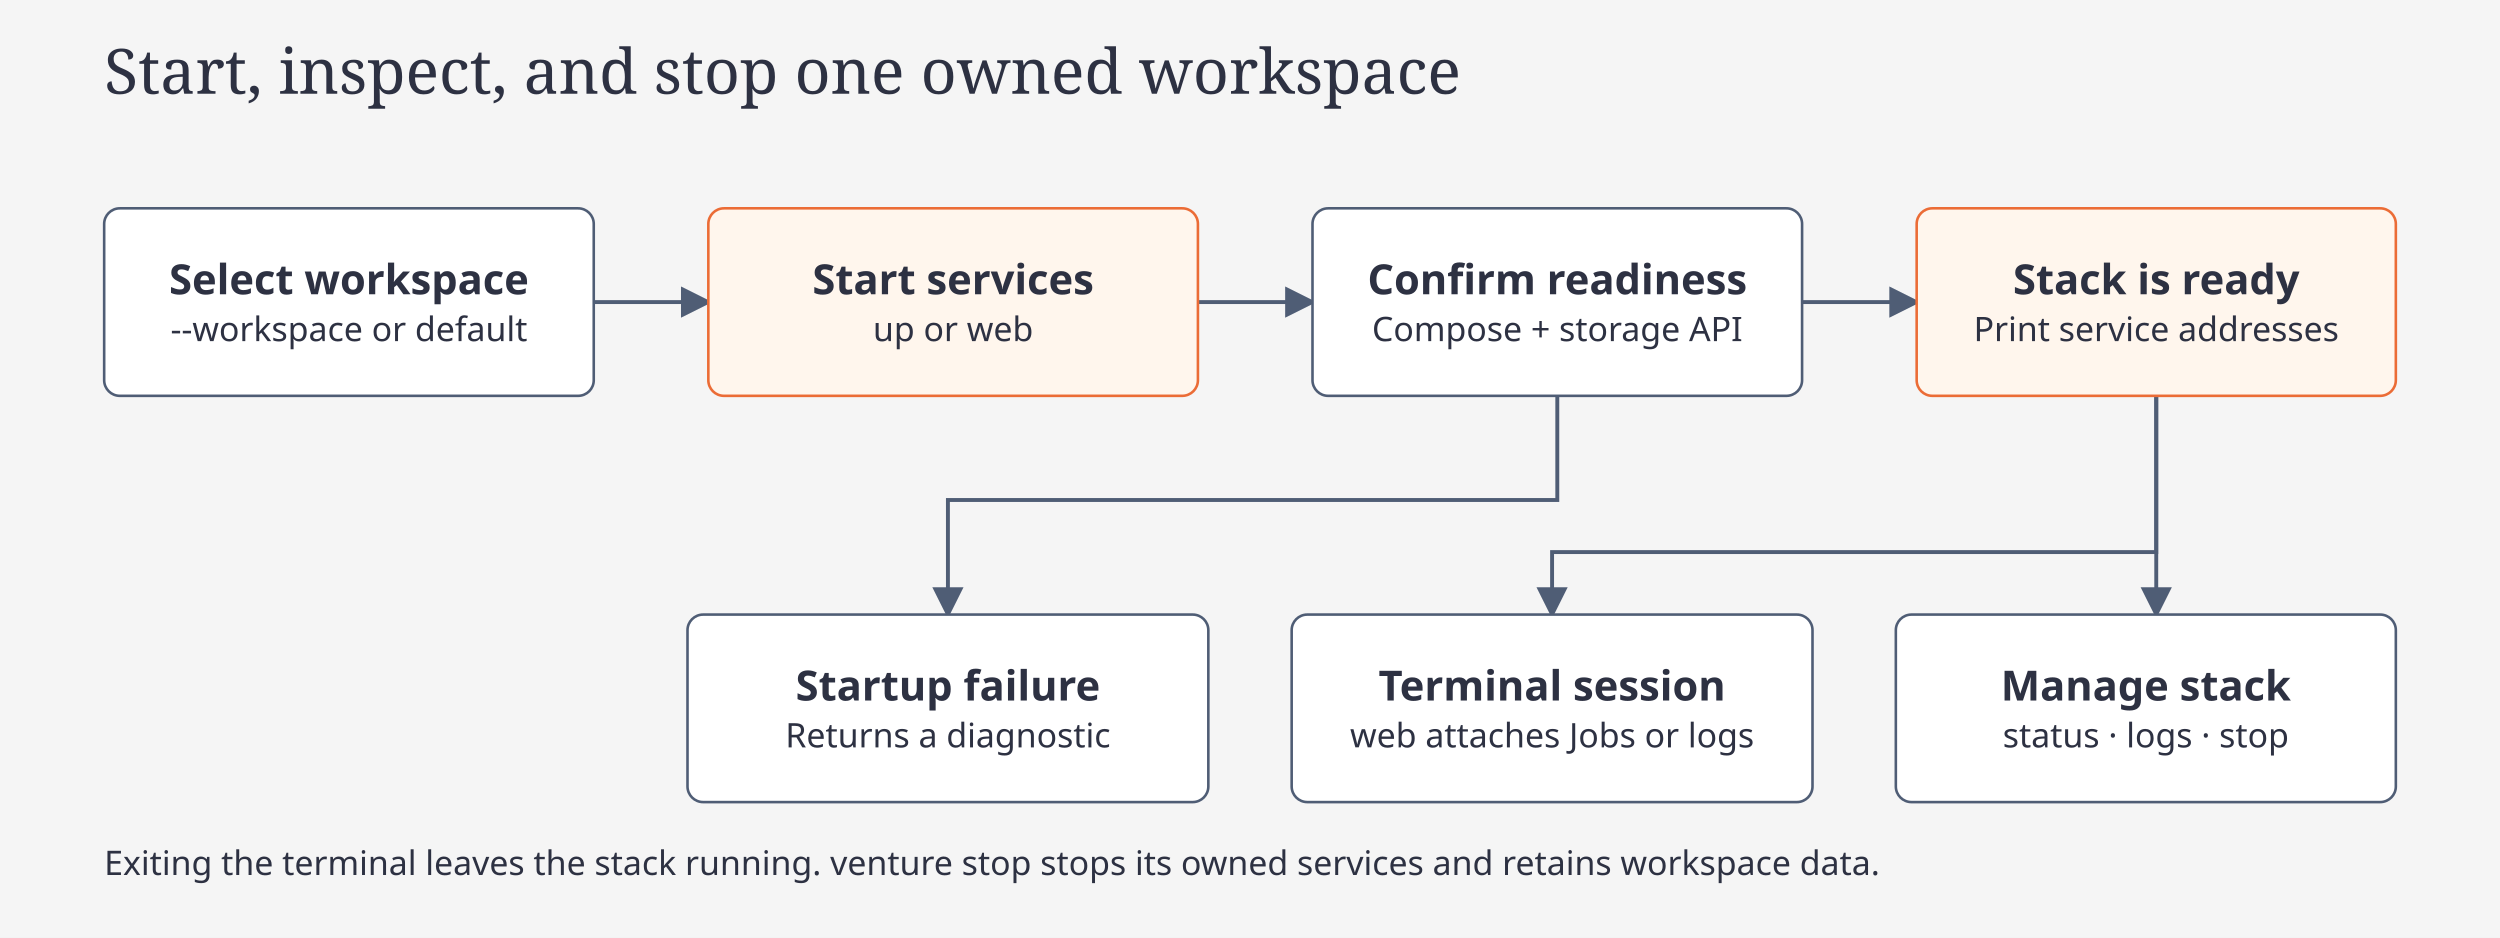
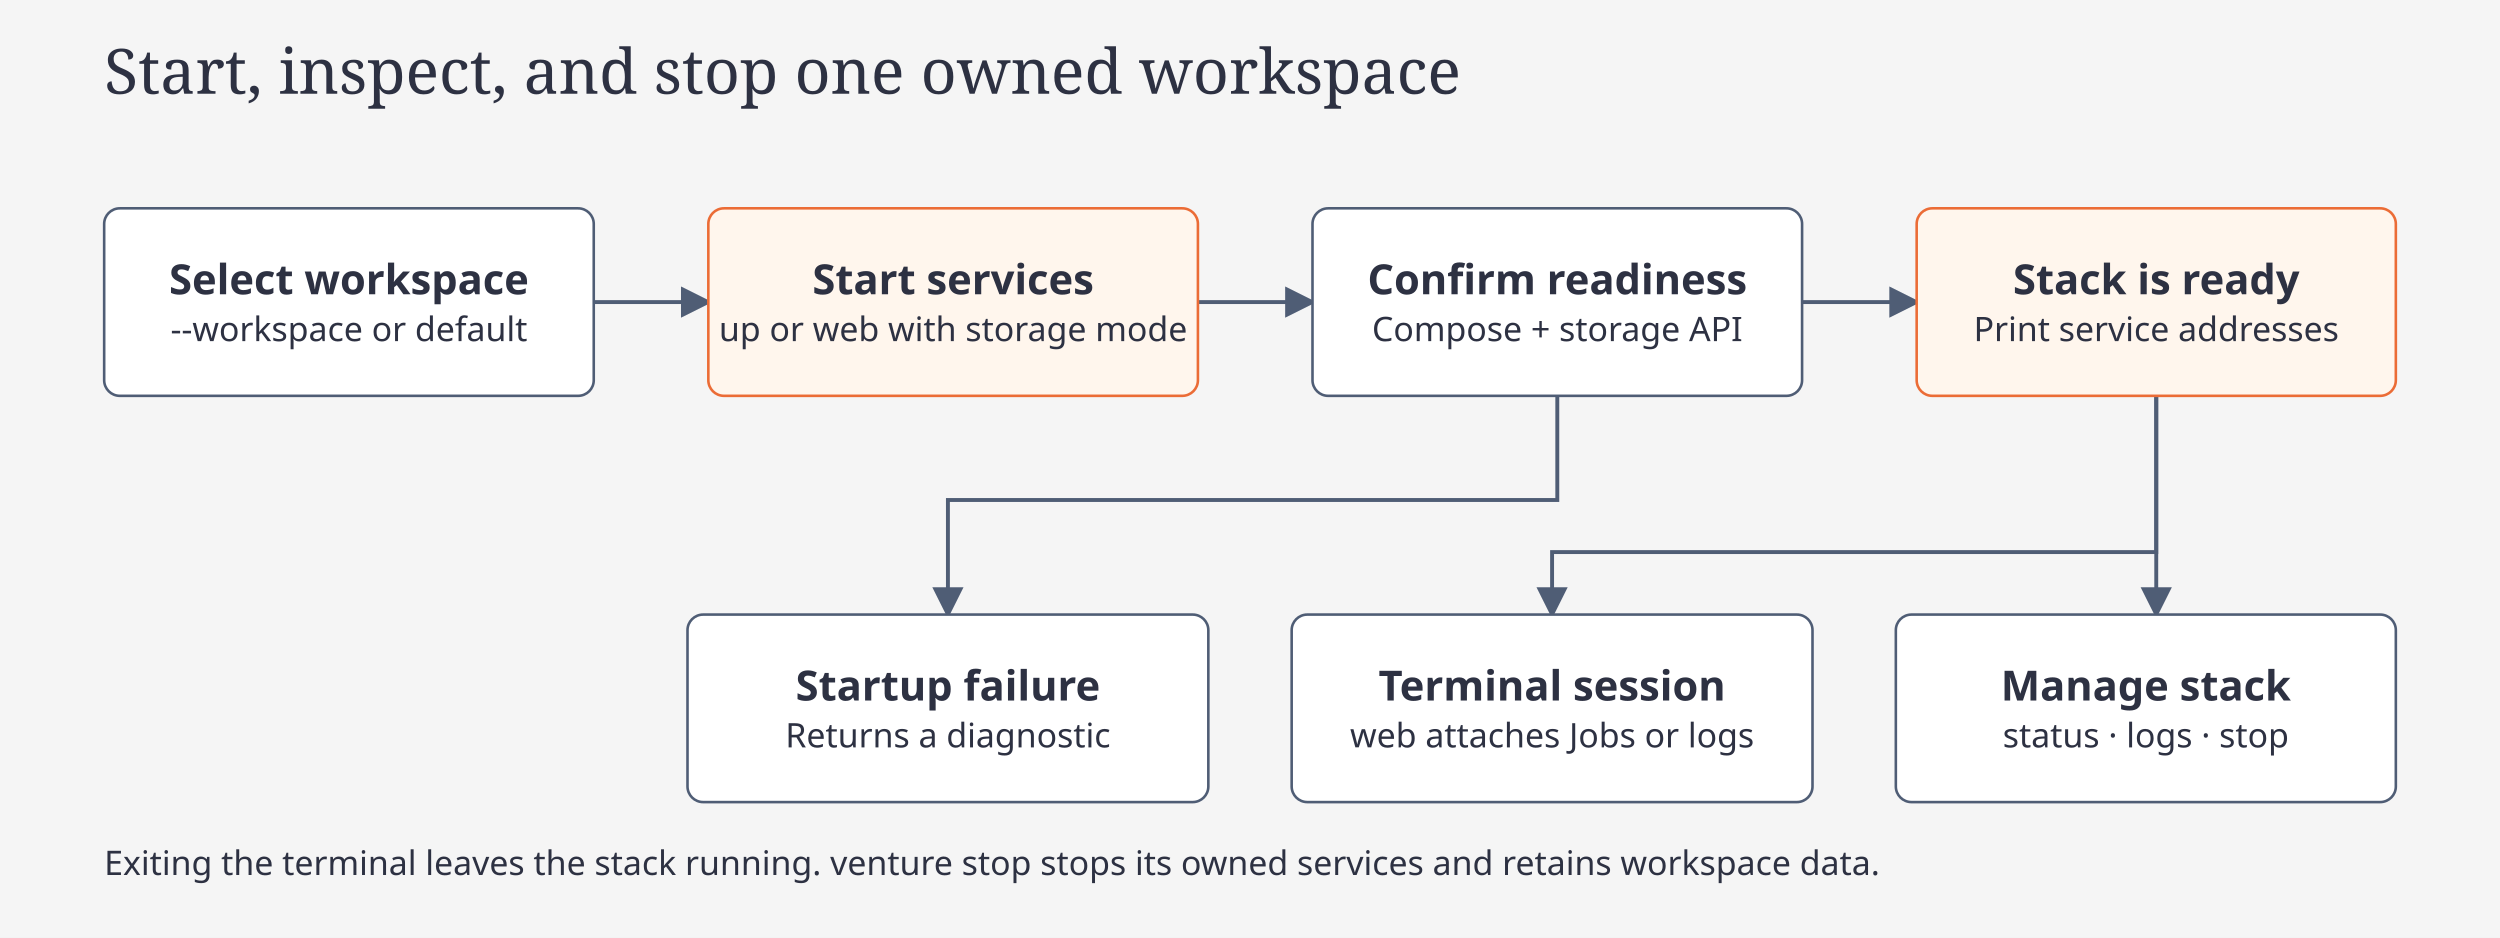
<svg xmlns="http://www.w3.org/2000/svg" viewBox="0 0 960 360" role="img" aria-labelledby="venture-navigation-title venture-navigation-desc">
  <defs>
    <marker id="venture-navigation-arrow" markerWidth="8" markerHeight="8" refX="7" refY="4" orient="auto">
      <path d="M0 0L8 4L0 8Z" fill="#4f5d75" />
    </marker>
  </defs>
  <style>
  text{font-family:Geist,system-ui,sans-serif;fill:#2d3142}
  .heading{font-family:'Instrument Serif',Georgia,serif;font-size:24px}
  .label{font-size:16px;font-weight:600}
  .note{font-size:13px}
  .code{font:12px 'Geist Mono',ui-monospace,monospace}
  .zone{font-size:12px;font-weight:600;letter-spacing:1px}
  .node{fill:white;stroke:#4f5d75}
  .accent{fill:#fff6ed;stroke:#eb6c36}
  .edge,.flow{fill:none;stroke:#4f5d75;stroke-width:1.5}
  .edge{marker-end:url(#venture-navigation-arrow)}
</style>
  <rect width="960" height="360" fill="#f5f5f5" />
  <text x="40" y="36" class="heading" text-anchor="start">Start, inspect, and stop one owned workspace</text>
  <path d="M228 116H272" class="edge" />
  <path d="M460 116H504" class="edge" />
  <path d="M692 116H736" class="edge" />
  <path d="M598 152V192H364V236" class="edge" />
  <path d="M828 152V212H596V236" class="edge" />
  <path d="M828 152V236" class="edge" />
  <rect x="40" y="80" width="188" height="72" rx="6" class="node" />
  <text x="134" y="113" class="label" text-anchor="middle">Select workspace</text>
  <text x="134" y="131" class="note" text-anchor="middle">--workspace or default</text>
  <rect x="272" y="80" width="188" height="72" rx="6" class="accent" />
  <text x="366" y="113" class="label" text-anchor="middle">Start services</text>
-   <text x="366" y="131" class="note" text-anchor="middle">up or web</text>
+   <text x="366" y="131" class="note" text-anchor="middle">up or web with storage mode</text>
  <rect x="504" y="80" width="188" height="72" rx="6" class="node" />
  <text x="598" y="113" class="label" text-anchor="middle">Confirm readiness</text>
  <text x="598" y="131" class="note" text-anchor="middle">Compose + storage API</text>
  <rect x="736" y="80" width="184" height="72" rx="6" class="accent" />
  <text x="828" y="113" class="label" text-anchor="middle">Stack is ready</text>
  <text x="828" y="131" class="note" text-anchor="middle">Print service addresses</text>
  <rect x="264" y="236" width="200" height="72" rx="6" class="node" />
  <text x="364" y="269" class="label" text-anchor="middle">Startup failure</text>
  <text x="364" y="287" class="note" text-anchor="middle">Returns a diagnostic</text>
  <rect x="496" y="236" width="200" height="72" rx="6" class="node" />
  <text x="596" y="269" class="label" text-anchor="middle">Terminal session</text>
  <text x="596" y="287" class="note" text-anchor="middle">web attaches Jobs or logs</text>
  <rect x="728" y="236" width="192" height="72" rx="6" class="node" />
  <text x="824" y="269" class="label" text-anchor="middle">Manage stack</text>
  <text x="824" y="287" class="note" text-anchor="middle">status · logs · stop</text>
  <text x="40" y="336" class="note" text-anchor="start">Exiting the terminal leaves the stack running. venture stop stops its owned services and retains workspace data.</text>
</svg>
